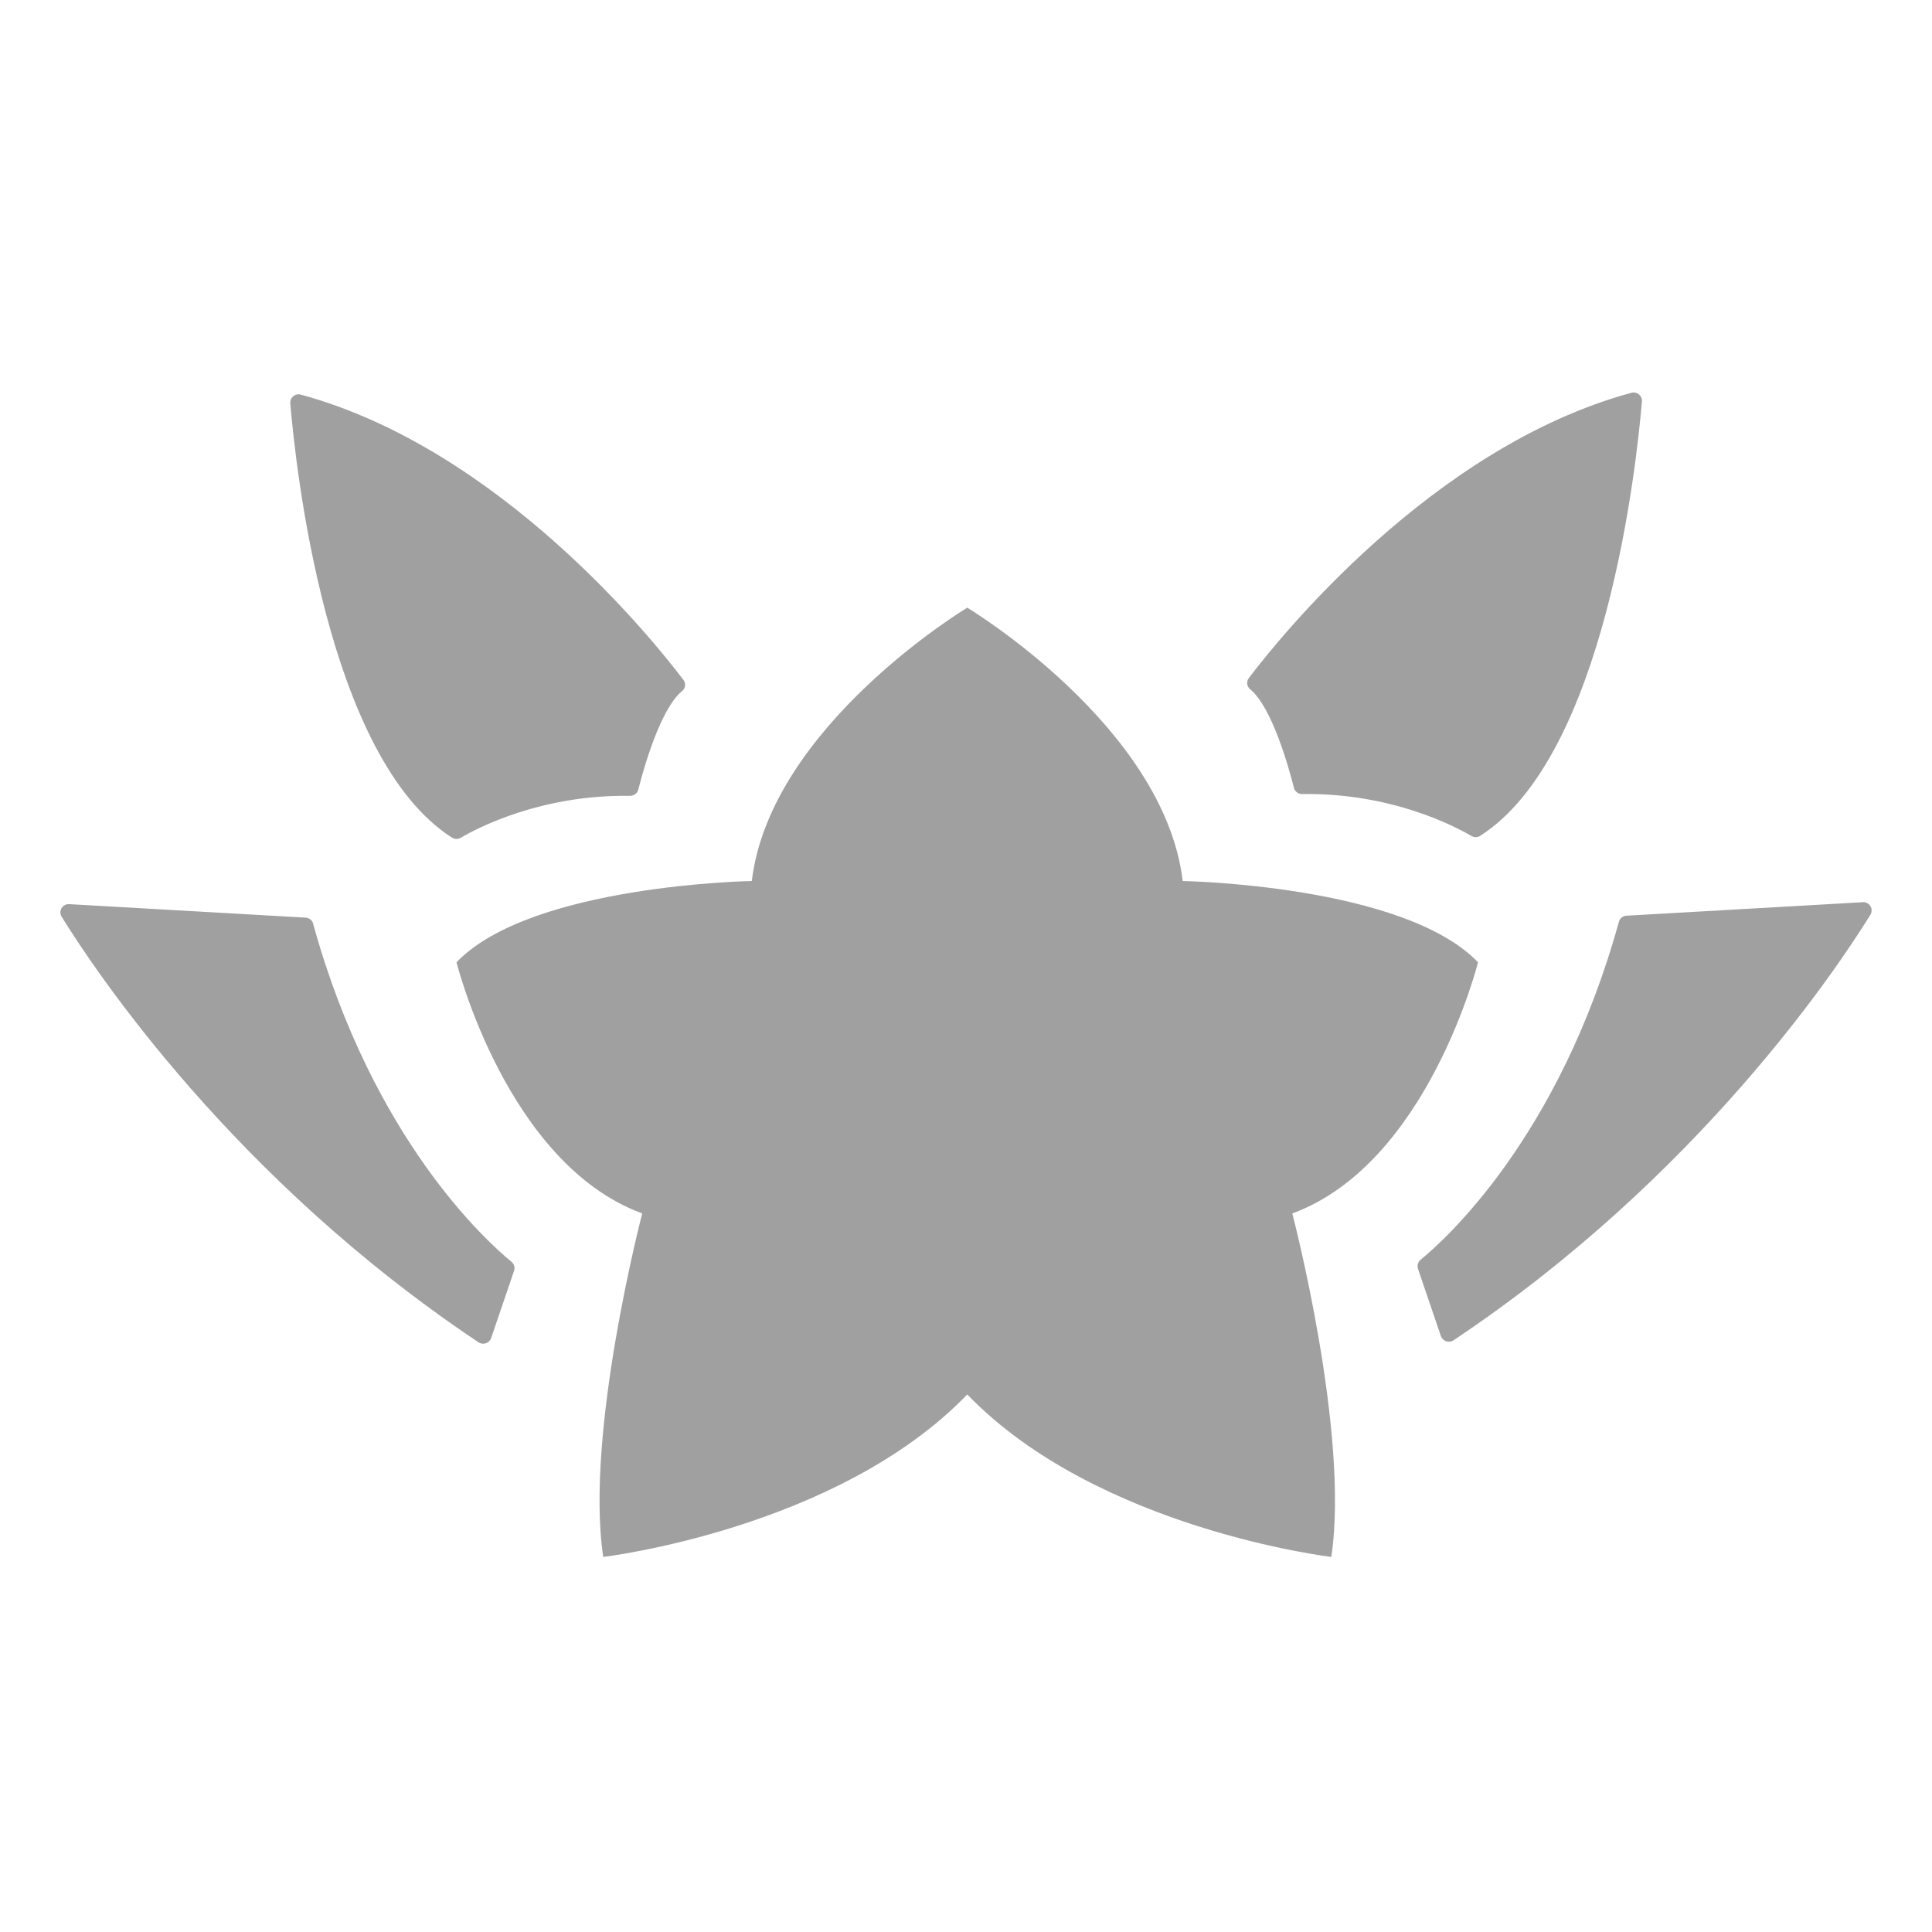
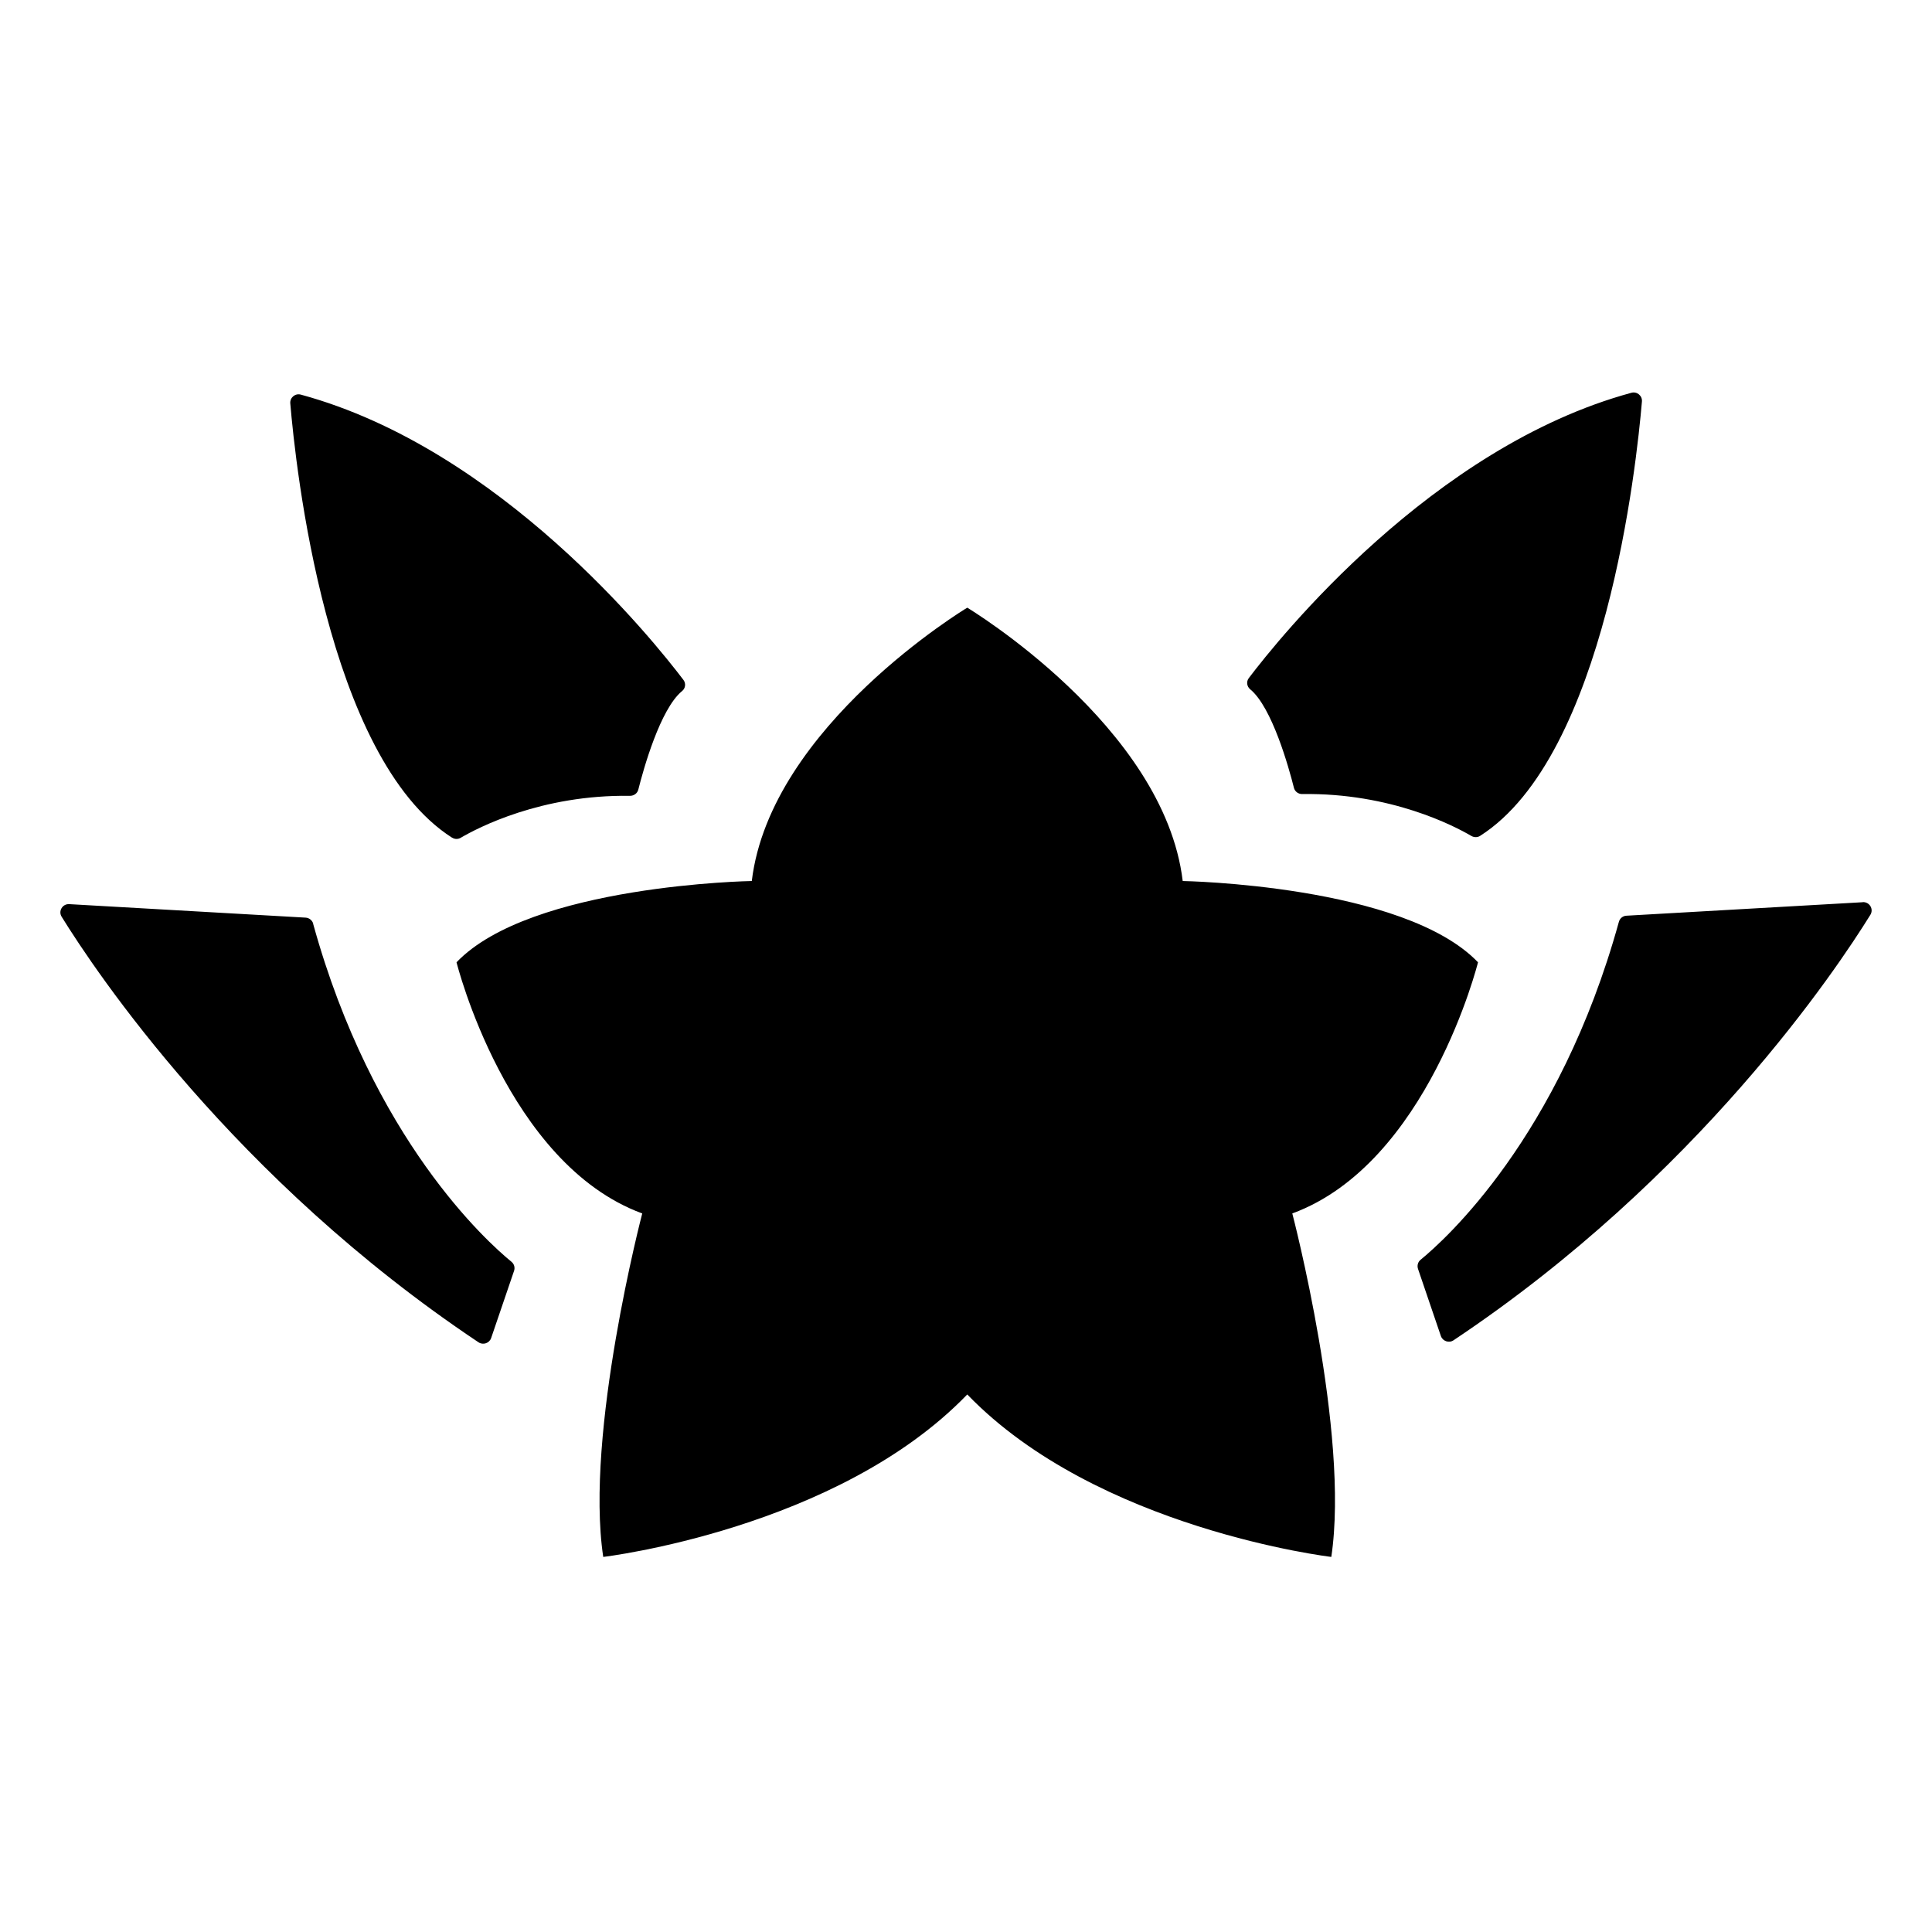
<svg xmlns="http://www.w3.org/2000/svg" width="64" height="64" viewBox="0 0 64 64" fill="none">
-   <path fill-rule="evenodd" clip-rule="evenodd" d="M42.863 26.097C42.893 26.221 43.01 26.307 43.138 26.304C46.079 26.26 48.187 27.367 48.739 27.691C48.828 27.743 48.942 27.746 49.028 27.691C53.191 25.042 54.216 15.361 54.391 13.301C54.408 13.11 54.227 12.961 54.044 13.011C47.44 14.803 42.36 21.154 41.368 22.463C41.28 22.579 41.302 22.739 41.413 22.833C42.138 23.424 42.696 25.434 42.863 26.097ZM14.979 27.749C15.065 27.805 15.179 27.805 15.268 27.749C15.821 27.426 17.926 26.319 20.87 26.363C21 26.363 21.114 26.28 21.145 26.156C21.311 25.493 21.87 23.483 22.595 22.892C22.708 22.801 22.728 22.638 22.639 22.522C21.647 21.213 16.568 14.864 9.964 13.072C9.777 13.022 9.6 13.171 9.616 13.362C9.789 15.422 10.813 25.101 14.979 27.752V27.749ZM48.961 31.877C46.5 29.309 39.179 29.185 39.179 29.185C38.563 24.046 32.042 20.13 32.042 20.13C32.042 20.13 25.521 24.046 24.904 29.185C24.904 29.185 17.584 29.306 15.123 31.877C15.123 31.877 16.784 38.546 21.275 40.197C21.275 40.197 19.367 47.477 19.983 51.575C19.983 51.575 27.735 50.658 32.042 46.193C36.349 50.658 44.101 51.575 44.101 51.575C44.717 47.477 42.809 40.197 42.809 40.197C47.3 38.546 48.961 31.877 48.961 31.877ZM10.127 30.398C10.244 30.406 10.347 30.489 10.377 30.602L10.374 30.605C12.349 37.749 16.148 41.148 16.942 41.797C17.034 41.872 17.065 41.99 17.029 42.098L16.27 44.324C16.212 44.495 16.004 44.567 15.851 44.465C7.744 39.055 3.159 32.174 2.043 30.37C1.923 30.18 2.07 29.937 2.295 29.951L10.127 30.398ZM53.877 30.334L61.709 29.887L61.706 29.884C61.929 29.873 62.076 30.113 61.959 30.304C60.843 32.107 56.258 38.991 48.151 44.398C48.001 44.501 47.79 44.429 47.731 44.258L46.973 42.032C46.937 41.921 46.971 41.803 47.059 41.731C47.854 41.082 51.653 37.682 53.627 30.539C53.658 30.423 53.758 30.34 53.877 30.334Z" fill="#a0a0a0" />
+   <path fill-rule="evenodd" clip-rule="evenodd" d="M42.863 26.097C42.893 26.221 43.01 26.307 43.138 26.304C46.079 26.26 48.187 27.367 48.739 27.691C48.828 27.743 48.942 27.746 49.028 27.691C53.191 25.042 54.216 15.361 54.391 13.301C54.408 13.11 54.227 12.961 54.044 13.011C47.44 14.803 42.36 21.154 41.368 22.463C41.28 22.579 41.302 22.739 41.413 22.833C42.138 23.424 42.696 25.434 42.863 26.097ZM14.979 27.749C15.065 27.805 15.179 27.805 15.268 27.749C15.821 27.426 17.926 26.319 20.87 26.363C21 26.363 21.114 26.28 21.145 26.156C21.311 25.493 21.87 23.483 22.595 22.892C22.708 22.801 22.728 22.638 22.639 22.522C21.647 21.213 16.568 14.864 9.964 13.072C9.777 13.022 9.6 13.171 9.616 13.362C9.789 15.422 10.813 25.101 14.979 27.752V27.749ZM48.961 31.877C46.5 29.309 39.179 29.185 39.179 29.185C38.563 24.046 32.042 20.13 32.042 20.13C32.042 20.13 25.521 24.046 24.904 29.185C24.904 29.185 17.584 29.306 15.123 31.877C15.123 31.877 16.784 38.546 21.275 40.197C21.275 40.197 19.367 47.477 19.983 51.575C19.983 51.575 27.735 50.658 32.042 46.193C36.349 50.658 44.101 51.575 44.101 51.575C44.717 47.477 42.809 40.197 42.809 40.197C47.3 38.546 48.961 31.877 48.961 31.877ZM10.127 30.398C10.244 30.406 10.347 30.489 10.377 30.602L10.374 30.605C12.349 37.749 16.148 41.148 16.942 41.797C17.034 41.872 17.065 41.99 17.029 42.098L16.27 44.324C16.212 44.495 16.004 44.567 15.851 44.465C7.744 39.055 3.159 32.174 2.043 30.37C1.923 30.18 2.07 29.937 2.295 29.951L10.127 30.398ZM53.877 30.334L61.709 29.887L61.706 29.884C61.929 29.873 62.076 30.113 61.959 30.304C60.843 32.107 56.258 38.991 48.151 44.398C48.001 44.501 47.79 44.429 47.731 44.258L46.973 42.032C46.937 41.921 46.971 41.803 47.059 41.731C47.854 41.082 51.653 37.682 53.627 30.539C53.658 30.423 53.758 30.34 53.877 30.334Z" fill="black" />
</svg>
